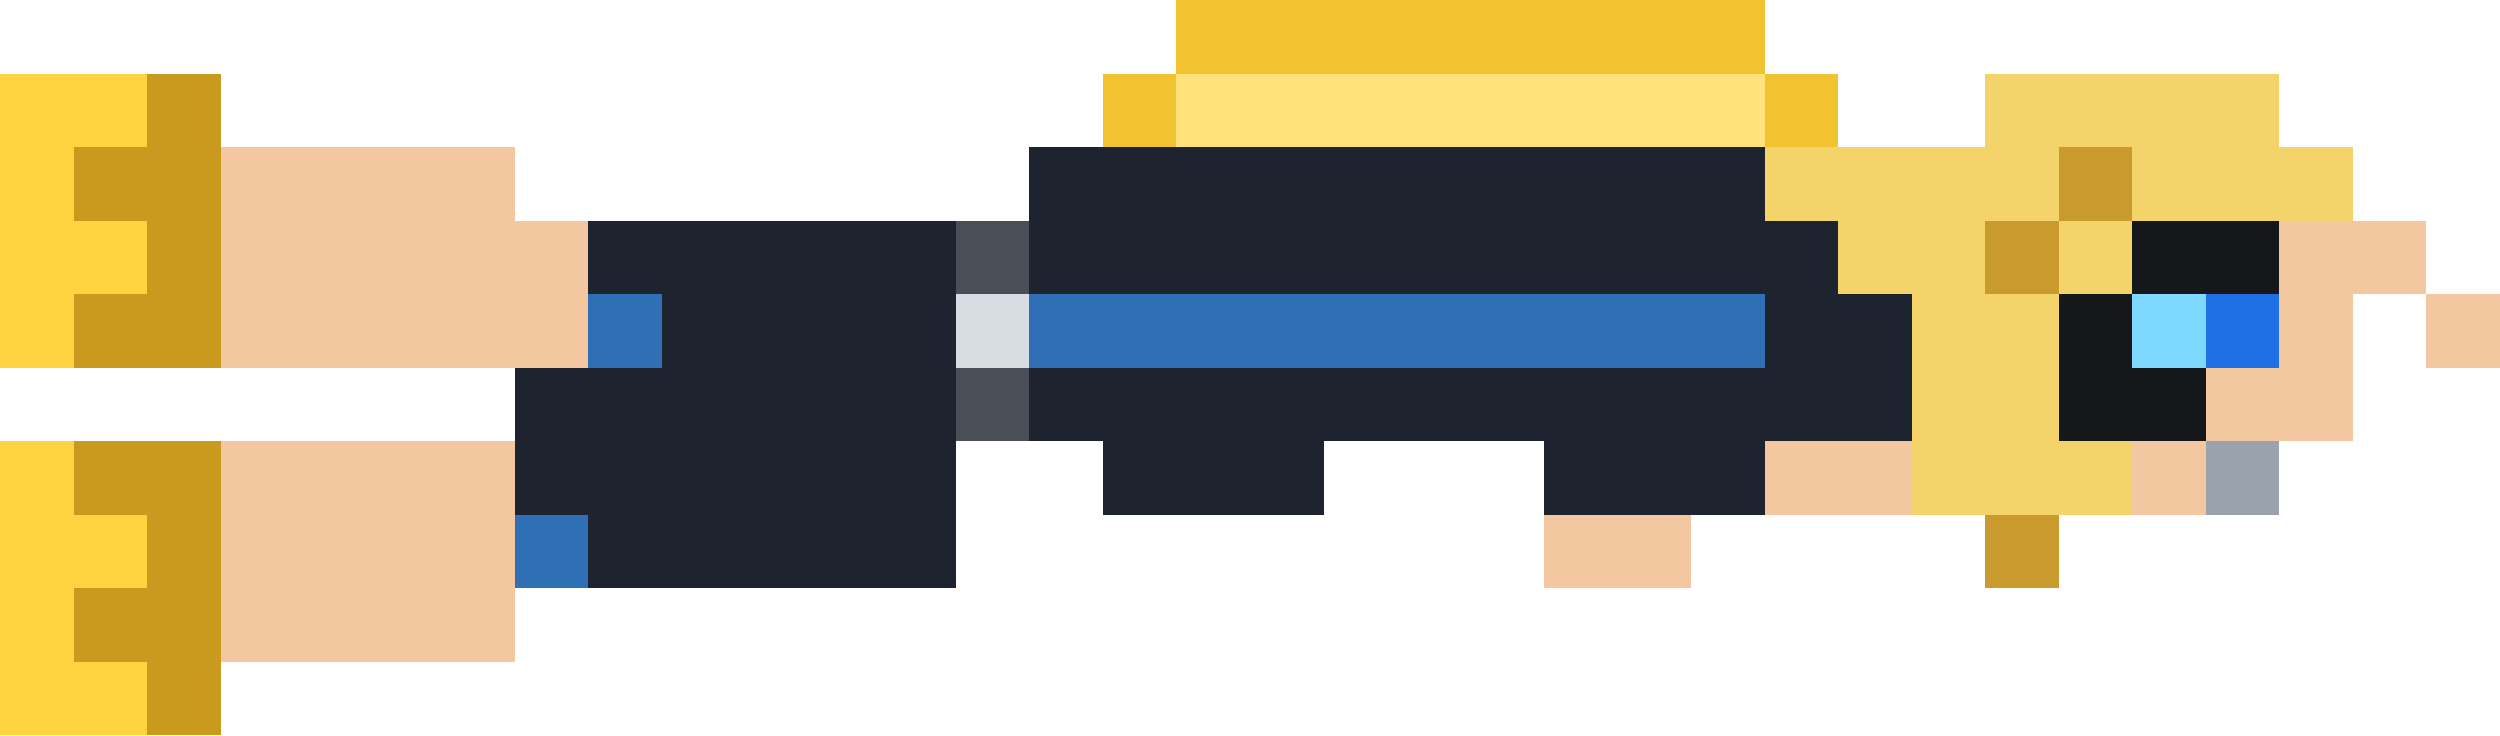
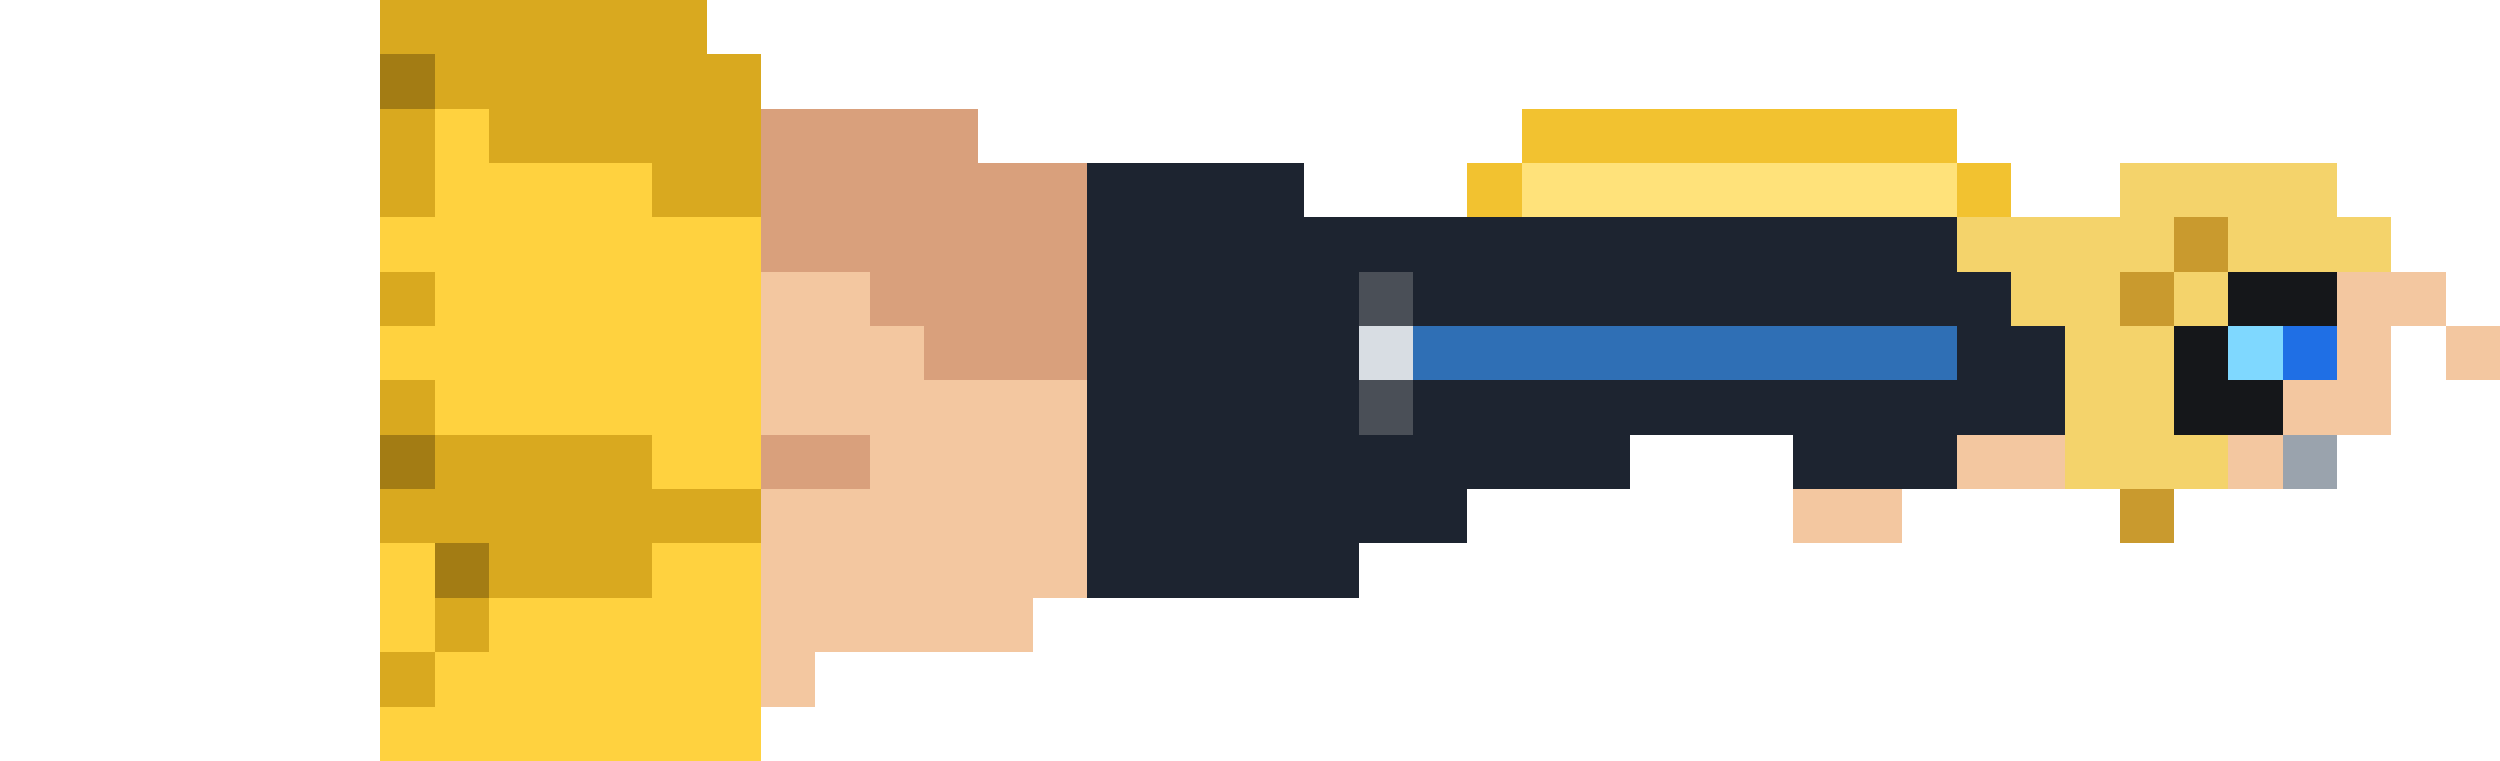
- <svg class="dive__girl" viewBox="0 0 34 10" width="34" height="10" shape-rendering="crispEdges" aria-hidden="true" focusable="false">
-   <g class="dive__kick-a">
-     <path fill="#ffd23f" d="M0 1h2v1h-2zM0 2h1v1h-1zM0 6h1v1h-1zM0 7h2v1h-2z" />
-     <path fill="#c99a1e" d="M2 1h1v1h-1zM1 2h2v1h-2zM1 6h2v1h-2zM2 7h1v1h-1z" />
-     <path fill="#f3c7a0" d="M3 2h4v1h-4zM3 3h4v1h-4zM3 6h5v1h-5zM5 7h3v1h-3z" />
-     <path fill="#2f6fb5" d="M7 3h1v1h-1zM8 6h1v1h-1z" />
-     <path fill="#1d2430" d="M8 3h5v1h-5zM7 4h6v1h-6zM7 5h6v1h-6zM9 6h4v1h-4z" />
+ <svg class="dive__girl" viewBox="0 0 46 14" width="46" height="14" shape-rendering="crispEdges" aria-hidden="true" focusable="false">
+   <g class="dive__leg" style="--i: 0">
+     <path fill="#d9a91f" d="M7 4h7v1h-7zM8 5h6v1h-6zM7 6h7v1h-7zM7 8h1v1h-1z" />
+     <path fill="#d9a07c" d="M14 4h6v1h-6zM14 5h6v1h-6z" />
+     <path fill="#1d2430" d="M20 4h7v1h-7zM20 5h7v1h-7zM19 6h8v1h-8zM20 8h7v1h-7zM20 9h7v1h-7z" />
+     <path fill="#a37c14" d="M7 5h1v1h-1z" />
+     <path fill="#ffd23f" d="M7 7h7v1h-7zM8 8h6v1h-6zM7 9h7v1h-7zM7 10h7v1h-7z" />
+     <path fill="#f3c7a0" d="M14 8h6v1h-6zM14 9h6v1h-6z" />
  </g>
-   <g class="dive__kick-b">
-     <path fill="#ffd23f" d="M0 3h2v1h-2zM0 4h1v1h-1zM0 8h1v1h-1zM0 9h2v1h-2z" />
-     <path fill="#c99a1e" d="M2 3h1v1h-1zM1 4h2v1h-2zM1 8h2v1h-2zM2 9h1v1h-1z" />
-     <path fill="#f3c7a0" d="M5 3h3v1h-3zM3 4h5v1h-5zM3 7h4v1h-4zM3 8h4v1h-4z" />
-     <path fill="#2f6fb5" d="M8 4h1v1h-1zM7 7h1v1h-1z" />
-     <path fill="#1d2430" d="M9 4h4v1h-4zM7 5h6v1h-6zM7 6h6v1h-6zM8 7h5v1h-5z" />
+   <g class="dive__leg" style="--i: 1">
+     <path fill="#d9a91f" d="M7 0h3v1h-3zM8 1h6v1h-6zM7 2h7v1h-7zM7 3h7v1h-7zM11 4h3v1h-3zM7 12h1v1h-1z" />
+     <path fill="#a37c14" d="M7 1h1v1h-1z" />
+     <path fill="#d9a07c" d="M14 2h1v1h-1zM14 3h6v1h-6zM14 4h6v1h-6z" />
+     <path fill="#1d2430" d="M20 3h3v1h-3zM20 4h7v1h-7zM19 5h8v1h-8zM26 6h1v1h-1zM19 8h8v1h-8zM20 9h7v1h-7zM20 10h4v1h-4z" />
+     <path fill="#ffd23f" d="M12 9h2v1h-2zM8 10h6v1h-6zM7 11h7v1h-7zM8 12h6v1h-6zM7 13h3v1h-3z" />
+     <path fill="#f3c7a0" d="M15 9h5v1h-5zM14 10h6v1h-6zM14 11h2v1h-2z" />
  </g>
-   <path fill="#f2c230" d="M16 0h8v1h-8zM15 1h1v1h-1zM24 1h1v1h-1z" />
-   <path fill="#ffe27a" d="M16 1h8v1h-8z" />
-   <path fill="#f4d36b" d="M27 1h4v1h-4zM24 2h4v1h-4zM29 2h3v1h-3zM25 3h2v1h-2zM28 3h1v1h-1zM26 4h2v1h-2zM26 5h2v1h-2zM26 6h3v1h-3z" />
-   <path fill="#1d2430" d="M14 2h10v1h-10zM14 3h11v1h-11zM24 4h2v1h-2zM14 5h12v1h-12zM15 6h3v1h-3zM21 6h3v1h-3z" />
-   <path fill="#c99a2e" d="M28 2h1v1h-1zM27 3h1v1h-1zM27 7h1v1h-1z" />
-   <path fill="#4a4f57" d="M13 3h1v1h-1zM13 5h1v1h-1z" />
-   <path fill="#15171a" d="M29 3h2v1h-2zM28 4h1v1h-1zM28 5h2v1h-2z" />
-   <path fill="#f3c7a0" d="M31 3h2v1h-2zM31 4h1v1h-1zM33 4h1v1h-1zM30 5h2v1h-2zM24 6h2v1h-2zM29 6h1v1h-1zM21 7h2v1h-2z" />
-   <path fill="#d8dde3" d="M13 4h1v1h-1z" />
-   <path fill="#2f6fb5" d="M14 4h10v1h-10z" />
-   <path fill="#7fd8ff" d="M29 4h1v1h-1z" />
-   <path fill="#1f6fe5" d="M30 4h1v1h-1z" />
-   <path fill="#9aa3ad" d="M30 6h1v1h-1z" />
+   <g class="dive__leg" style="--i: 2">
+     <path fill="#a37c14" d="M8 0h1v1h-1z" />
+     <path fill="#d9a91f" d="M9 0h4v1h-4zM8 1h6v1h-6zM8 2h6v1h-6zM11 3h3v1h-3zM8 13h1v1h-1z" />
+     <path fill="#d9a07c" d="M14 2h4v1h-4zM14 3h6v1h-6zM17 4h3v1h-3z" />
+     <path fill="#1d2430" d="M20 3h4v1h-4zM20 4h7v1h-7zM20 5h7v1h-7zM26 6h1v1h-1zM21 8h6v1h-6zM20 9h7v1h-7zM20 10h5v1h-5z" />
+     <path fill="#f3c7a0" d="M18 9h2v1h-2zM14 10h6v1h-6zM14 11h5v1h-5zM14 12h1v1h-1z" />
+     <path fill="#ffd23f" d="M12 10h2v1h-2zM9 11h5v1h-5zM8 12h6v1h-6zM9 13h5v1h-5z" />
+   </g>
+   <g class="dive__leg" style="--i: 3">
+     <path fill="#d9a91f" d="M7 0h3v1h-3zM8 1h6v1h-6zM7 2h7v1h-7zM7 3h7v1h-7zM11 4h3v1h-3zM7 12h1v1h-1z" />
+     <path fill="#a37c14" d="M7 1h1v1h-1z" />
+     <path fill="#d9a07c" d="M14 2h1v1h-1zM14 3h6v1h-6zM14 4h6v1h-6z" />
+     <path fill="#1d2430" d="M20 3h3v1h-3zM20 4h7v1h-7zM19 5h8v1h-8zM26 6h1v1h-1zM19 8h8v1h-8zM20 9h7v1h-7zM20 10h4v1h-4z" />
+     <path fill="#ffd23f" d="M12 9h2v1h-2zM8 10h6v1h-6zM7 11h7v1h-7zM8 12h6v1h-6zM7 13h3v1h-3z" />
+     <path fill="#f3c7a0" d="M15 9h5v1h-5zM14 10h6v1h-6zM14 11h2v1h-2z" />
+   </g>
+   <g class="dive__leg" style="--i: 4">
+     <path fill="#d9a91f" d="M7 4h7v1h-7zM8 5h6v1h-6zM7 6h7v1h-7zM7 8h1v1h-1z" />
+     <path fill="#d9a07c" d="M14 4h6v1h-6zM14 5h6v1h-6z" />
+     <path fill="#1d2430" d="M20 4h7v1h-7zM20 5h7v1h-7zM19 6h8v1h-8zM20 8h7v1h-7zM20 9h7v1h-7z" />
+     <path fill="#a37c14" d="M7 5h1v1h-1z" />
+     <path fill="#ffd23f" d="M7 7h7v1h-7zM8 8h6v1h-6zM7 9h7v1h-7zM7 10h7v1h-7z" />
+     <path fill="#f3c7a0" d="M14 8h6v1h-6zM14 9h6v1h-6z" />
+   </g>
+   <g class="dive__leg" style="--i: 5">
+     <path fill="#ffd23f" d="M7 4h4v1h-4zM8 5h6v1h-6zM7 6h7v1h-7zM8 7h6v1h-6zM12 8h2v1h-2z" />
+     <path fill="#1d2430" d="M23 4h4v1h-4zM20 5h7v1h-7zM20 6h7v1h-7zM20 7h6v1h-6zM20 8h7v1h-7zM21 9h6v1h-6z" />
+     <path fill="#d9a91f" d="M7 5h1v1h-1zM7 7h1v1h-1zM8 8h4v1h-4zM7 9h5v1h-5z" />
+     <path fill="#d9a07c" d="M17 5h3v1h-3zM17 6h3v1h-3z" />
+     <path fill="#f3c7a0" d="M14 6h3v1h-3zM14 7h6v1h-6zM16 8h4v1h-4z" />
+     <path fill="#a37c14" d="M7 8h1v1h-1z" />
+   </g>
+   <g class="dive__leg" style="--i: 6">
+     <path fill="#ffd23f" d="M8 2h1v1h-1zM8 3h4v1h-4zM9 4h5v1h-5zM8 5h6v1h-6zM10 6h4v1h-4zM12 7h2v1h-2z" />
+     <path fill="#d9a91f" d="M8 4h1v1h-1zM10 7h2v1h-2zM8 8h6v1h-6zM8 9h6v1h-6zM9 10h3v1h-3zM8 11h1v1h-1z" />
+     <path fill="#1d2430" d="M24 4h3v1h-3zM19 5h8v1h-8zM19 6h8v1h-8zM20 7h6v1h-6zM20 8h7v1h-7zM23 9h4v1h-4z" />
+     <path fill="#f3c7a0" d="M14 5h2v1h-2zM14 6h5v1h-5zM15 7h5v1h-5zM19 8h1v1h-1z" />
+     <path fill="#d9a07c" d="M14 7h1v1h-1zM14 8h2v1h-2z" />
+     <path fill="#a37c14" d="M8 10h1v1h-1z" />
+   </g>
+   <g class="dive__leg" style="--i: 7">
+     <path fill="#ffd23f" d="M7 4h4v1h-4zM8 5h6v1h-6zM7 6h7v1h-7zM8 7h6v1h-6zM12 8h2v1h-2z" />
+     <path fill="#1d2430" d="M23 4h4v1h-4zM20 5h7v1h-7zM20 6h7v1h-7zM20 7h6v1h-6zM20 8h7v1h-7zM21 9h6v1h-6z" />
+     <path fill="#d9a91f" d="M7 5h1v1h-1zM7 7h1v1h-1zM8 8h4v1h-4zM7 9h5v1h-5z" />
+     <path fill="#d9a07c" d="M17 5h3v1h-3zM17 6h3v1h-3z" />
+     <path fill="#f3c7a0" d="M14 6h3v1h-3zM14 7h6v1h-6zM16 8h4v1h-4z" />
+     <path fill="#a37c14" d="M7 8h1v1h-1z" />
+   </g>
+   <path fill="#f2c230" d="M28 2h8v1h-8zM27 3h1v1h-1zM36 3h1v1h-1z" />
+   <path fill="#ffe27a" d="M28 3h8v1h-8z" />
+   <path fill="#f4d36b" d="M39 3h4v1h-4zM36 4h4v1h-4zM41 4h3v1h-3zM37 5h2v1h-2zM40 5h1v1h-1zM38 6h2v1h-2zM38 7h2v1h-2zM38 8h3v1h-3z" />
+   <path fill="#1d2430" d="M26 4h10v1h-10zM26 5h11v1h-11zM36 6h2v1h-2zM26 7h12v1h-12zM27 8h3v1h-3zM33 8h3v1h-3z" />
+   <path fill="#c99a2e" d="M40 4h1v1h-1zM39 5h1v1h-1zM39 9h1v1h-1z" />
+   <path fill="#4a4f57" d="M25 5h1v1h-1zM25 7h1v1h-1z" />
+   <path fill="#15171a" d="M41 5h2v1h-2zM40 6h1v1h-1zM40 7h2v1h-2z" />
+   <path fill="#f3c7a0" d="M43 5h2v1h-2zM43 6h1v1h-1zM45 6h1v1h-1zM42 7h2v1h-2zM36 8h2v1h-2zM41 8h1v1h-1zM33 9h2v1h-2z" />
+   <path fill="#d8dde3" d="M25 6h1v1h-1z" />
+   <path fill="#2f6fb5" d="M26 6h10v1h-10z" />
+   <path fill="#7fd8ff" d="M41 6h1v1h-1z" />
+   <path fill="#1f6fe5" d="M42 6h1v1h-1z" />
+   <path fill="#9aa3ad" d="M42 8h1v1h-1z" />
</svg>
